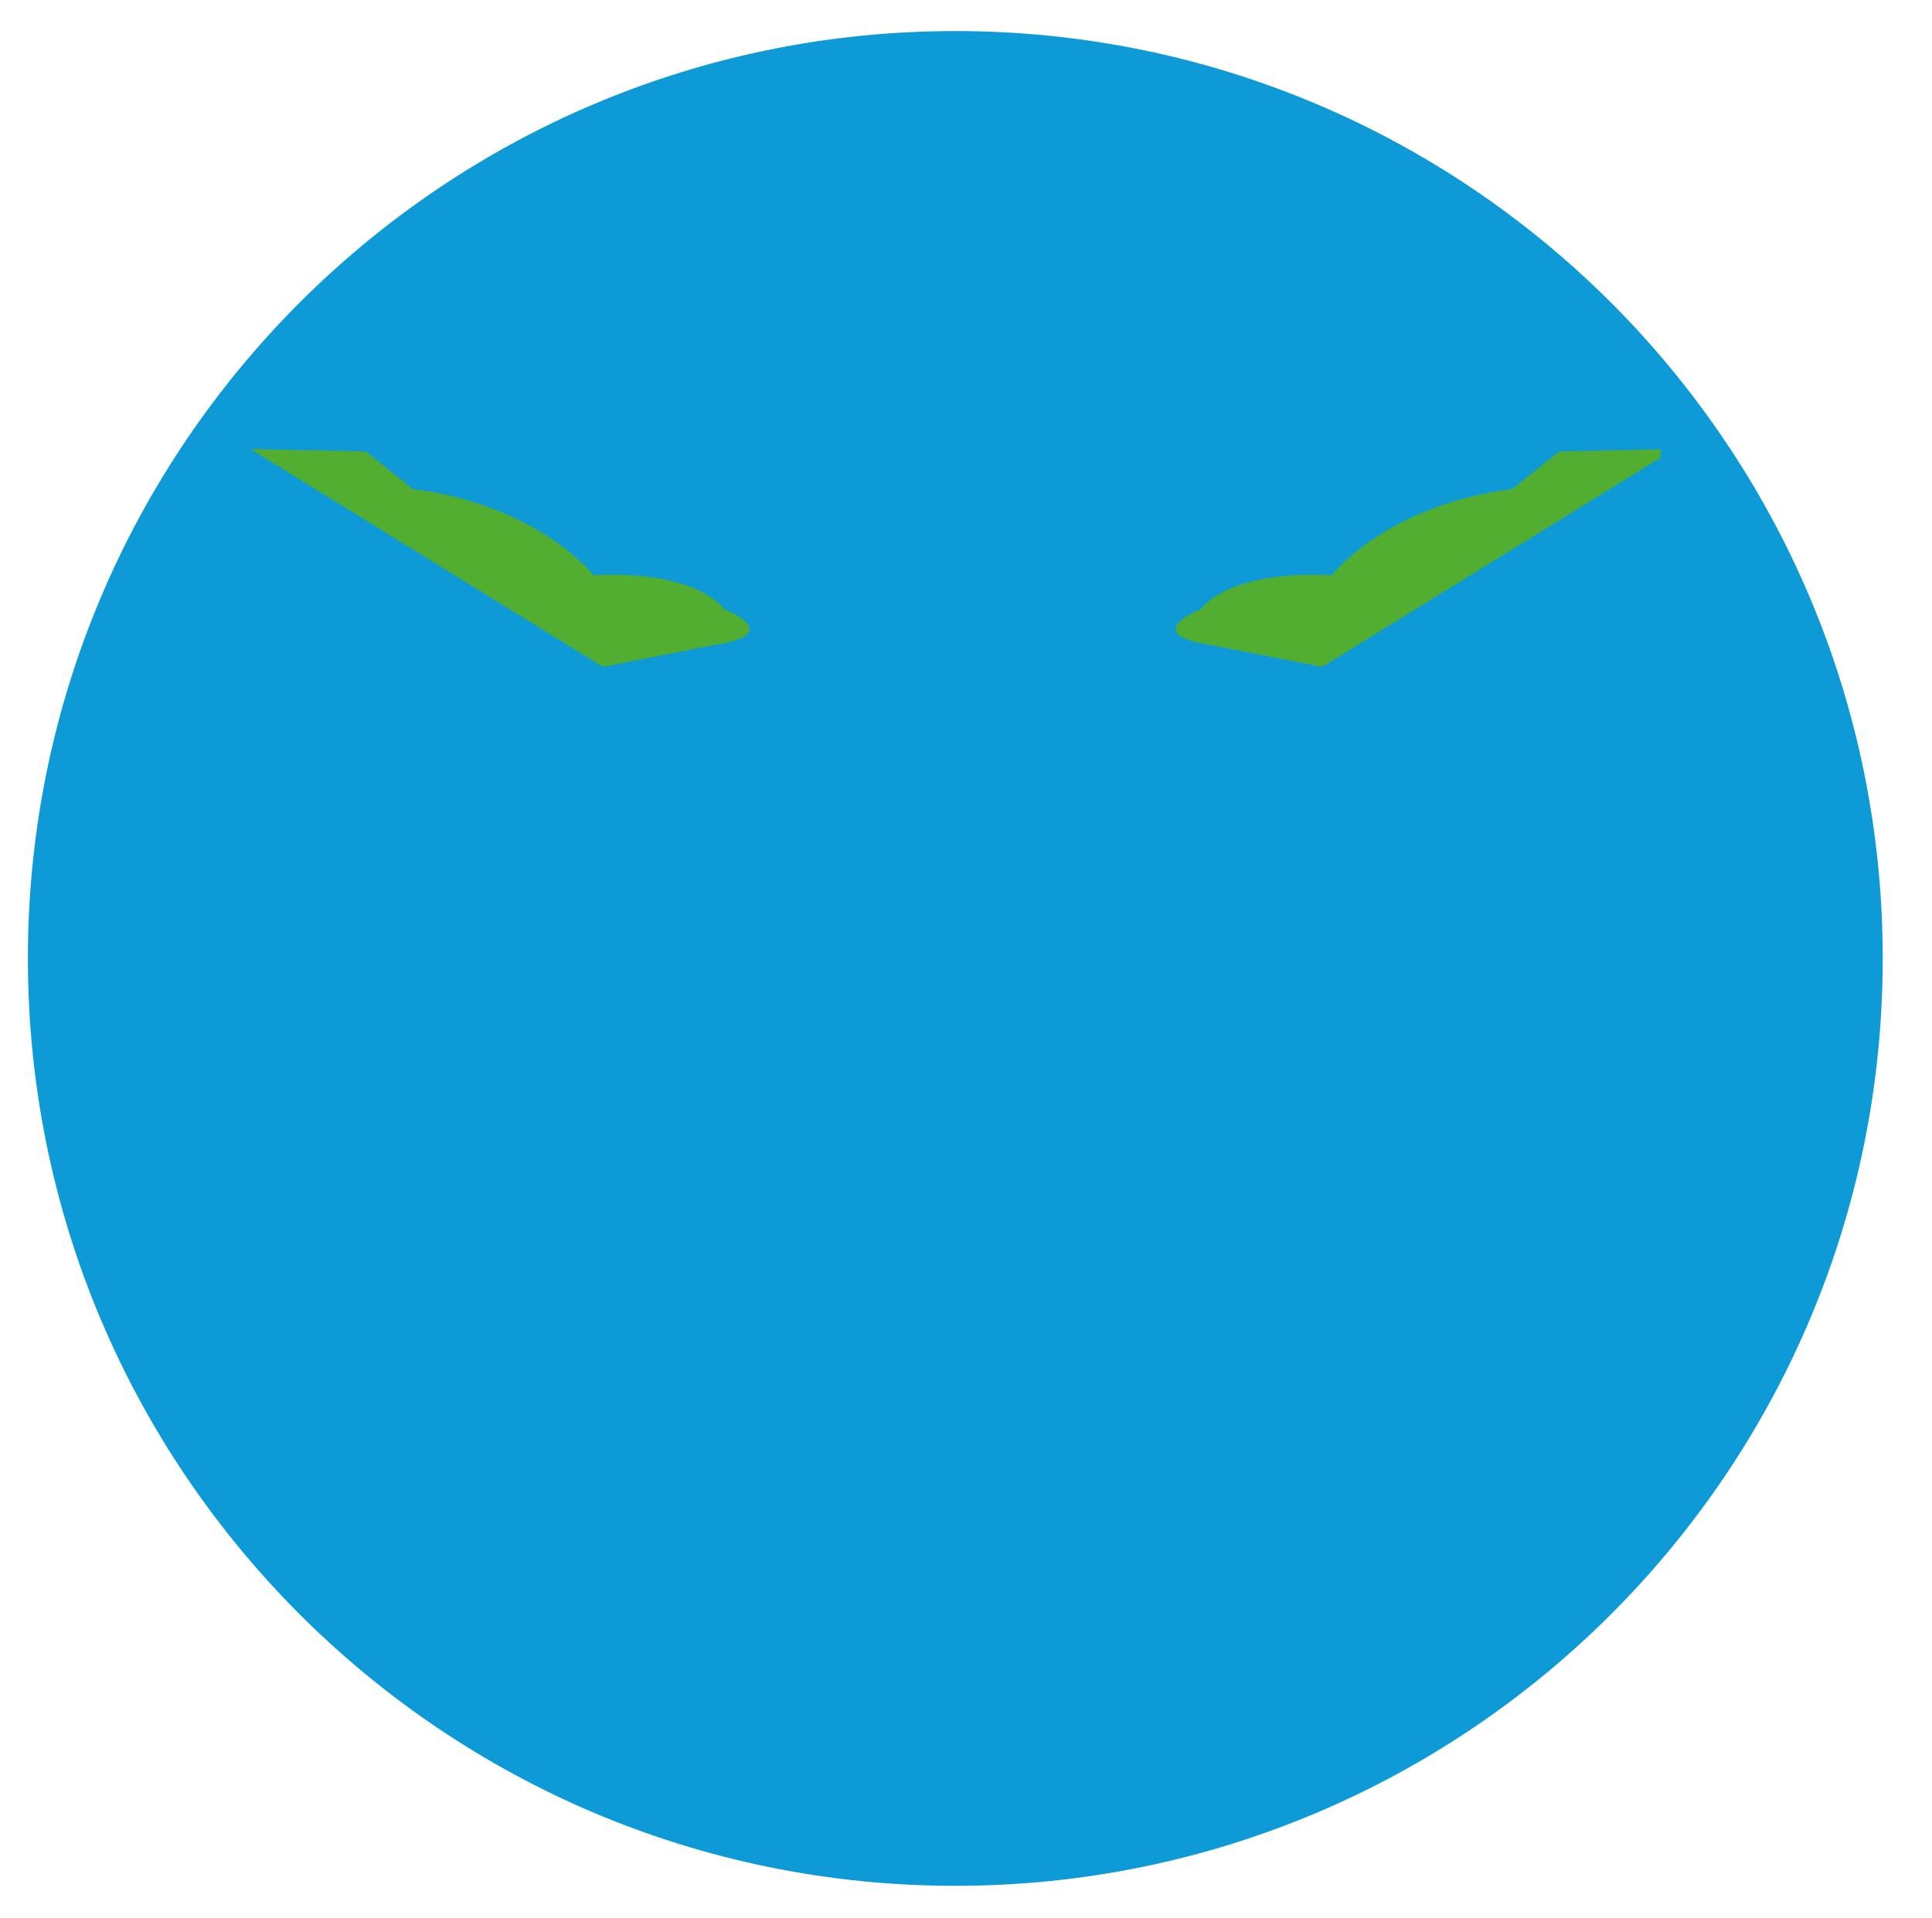
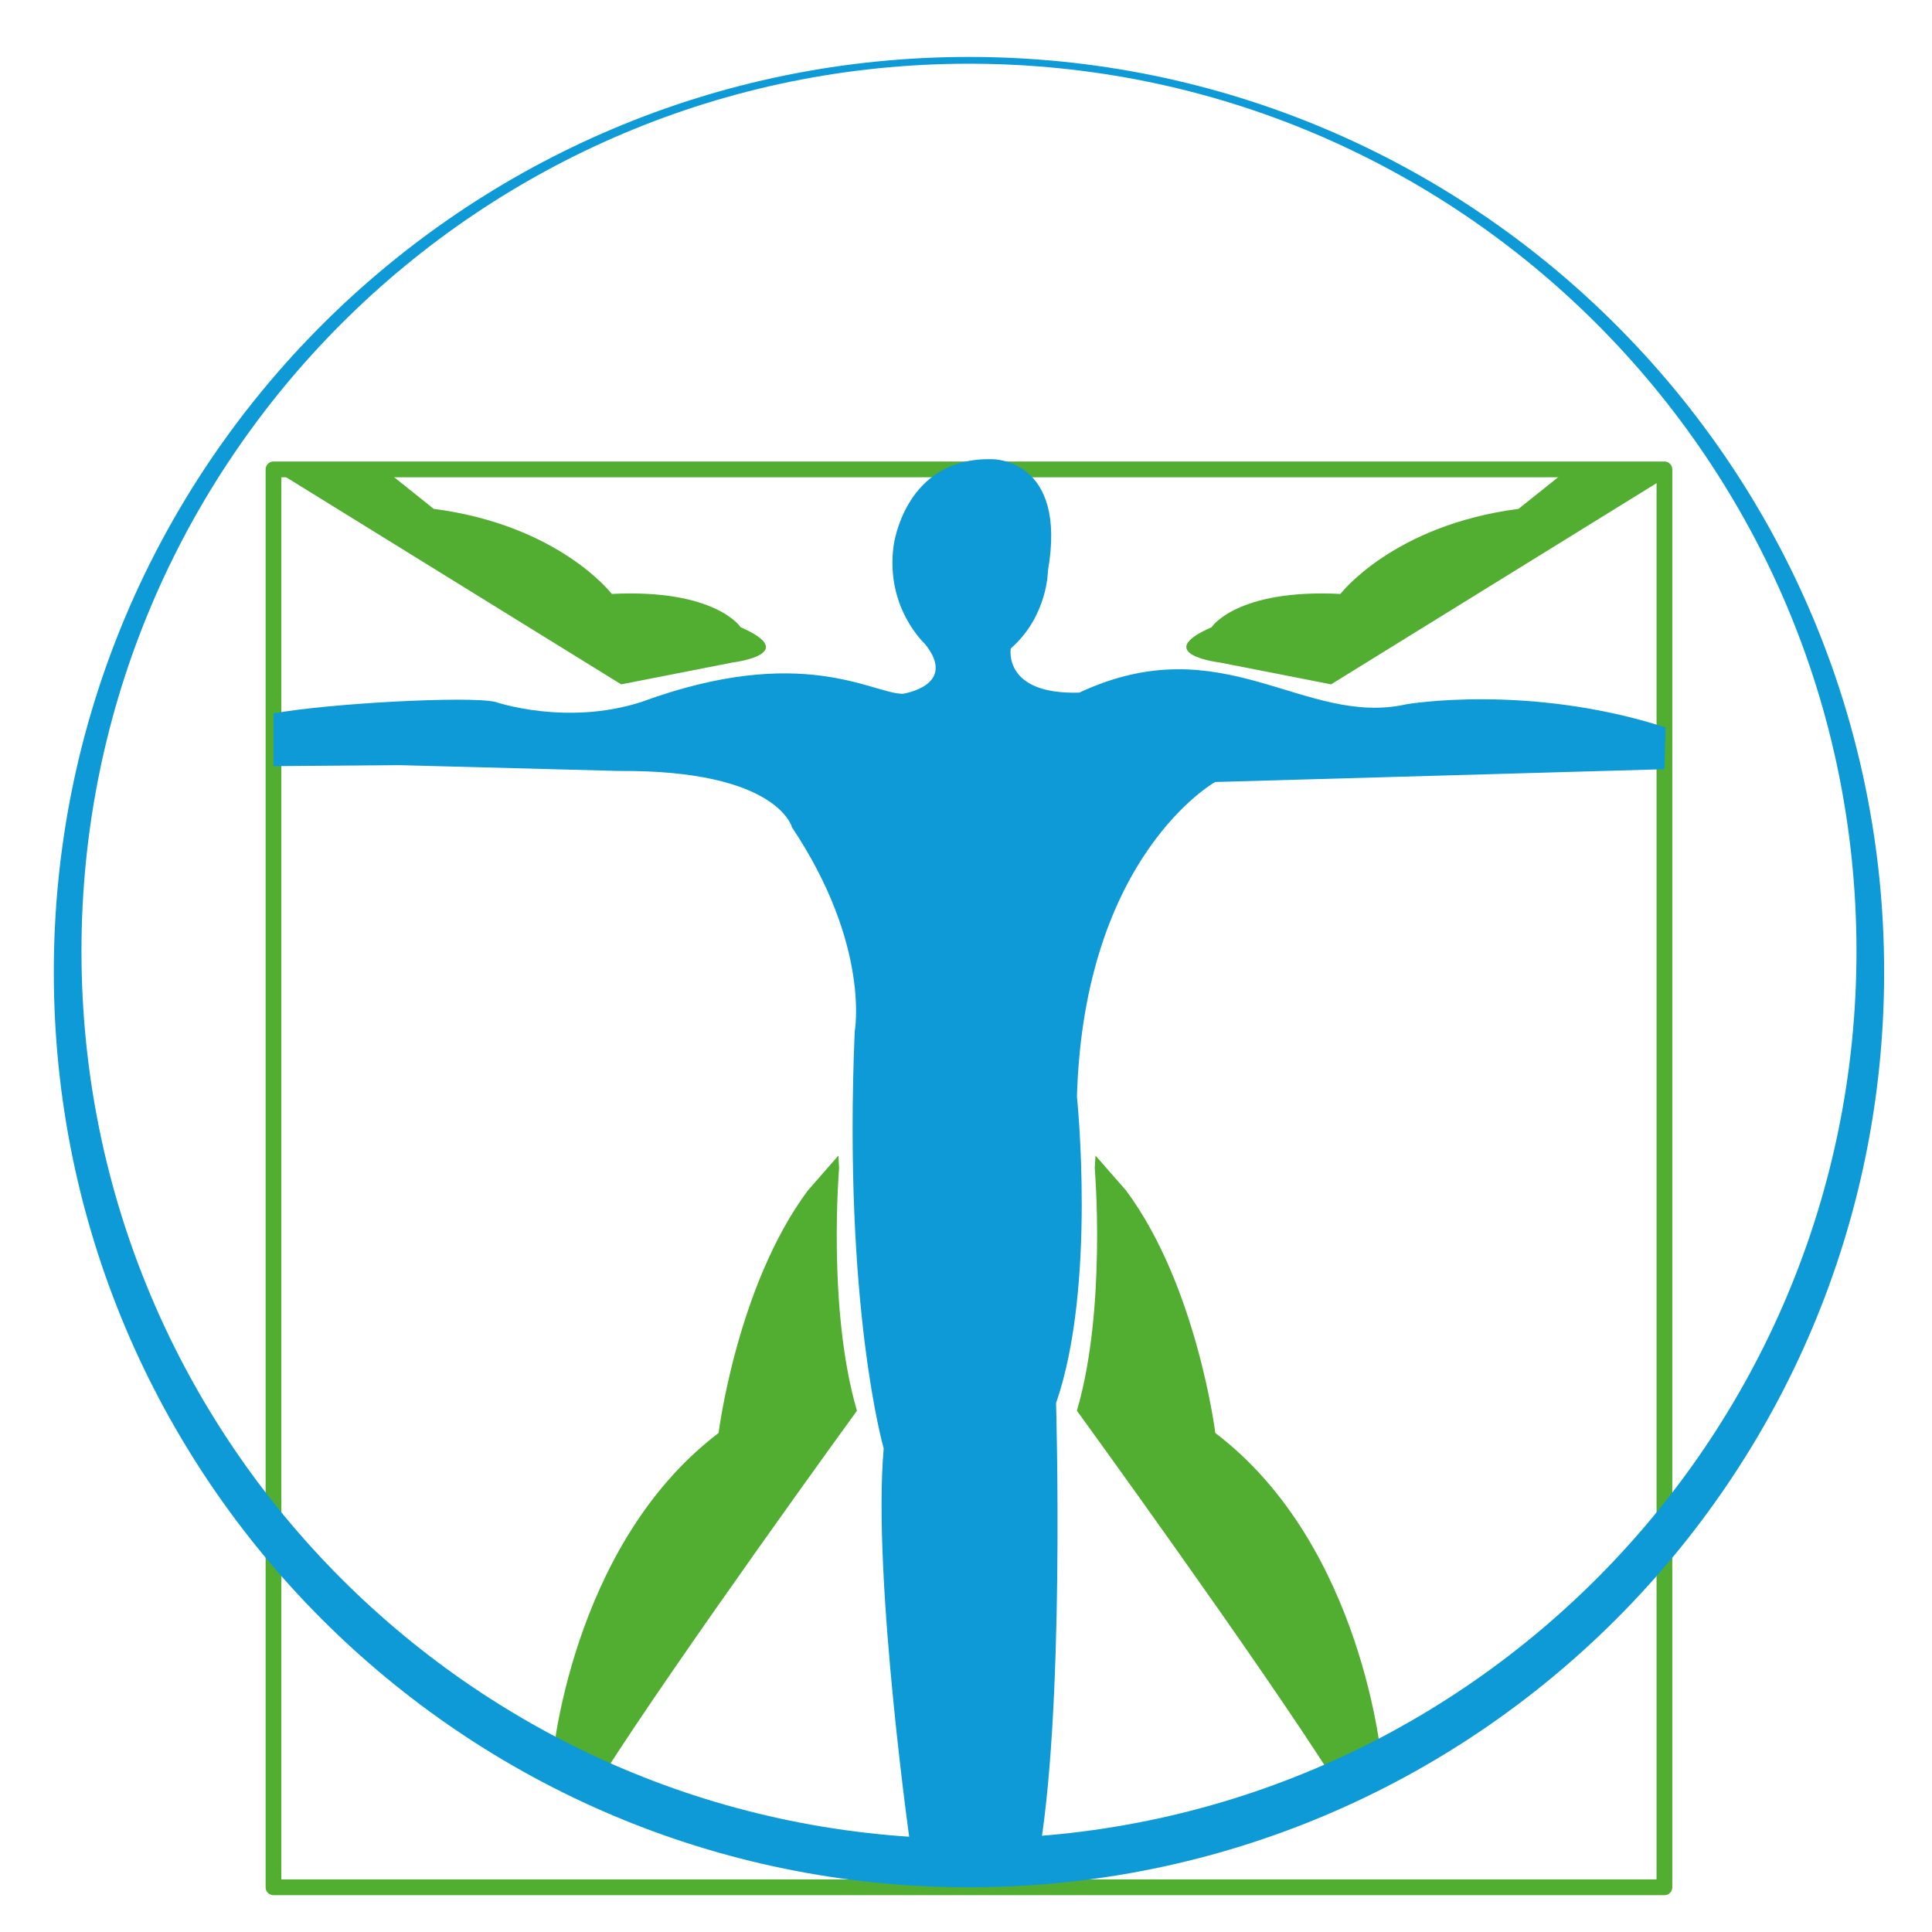
- <svg xmlns="http://www.w3.org/2000/svg" viewBox="235 284 145 144" fill="none">
-   <path fill="rgb(31.764%, 68.236%, 18.823%)" fill-rule="nonzero" d="M 316.297 370.883 C 316.297 370.883 317.203 381.637 314.938 389.336 C 314.938 389.336 328.75 408.355 334.41 417.297 L 338.148 416.164 C 338.148 416.164 336.789 399.637 325.469 391.031 C 325.469 391.031 324.066 379.824 318.676 372.578 L 316.352 369.922 Z M 316.297 370.883 " />
-   <path fill="rgb(31.764%, 68.236%, 18.823%)" fill-rule="nonzero" d="M 296.844 370.883 C 296.844 370.883 295.938 381.637 298.203 389.336 C 298.203 389.336 284.391 408.355 278.73 417.297 L 274.996 416.164 C 274.996 416.164 276.352 399.637 287.676 391.031 C 287.676 391.031 289.074 379.824 294.469 372.578 L 296.793 369.922 Z M 296.844 370.883 " />
-   <path fill="rgb(5.49%, 60.393%, 84.314%)" fill-rule="nonzero" d="M 306.727 286.332 C 345.184 286.332 376.359 317.508 376.359 355.965 C 376.359 394.422 345.184 425.598 306.727 425.598 C 268.27 425.598 237.094 394.422 237.094 355.965 C 237.094 317.508 268.27 286.332 306.727 286.332 Z M 306.727 286.848 C 344.02 286.848 374.254 317.082 374.254 354.375 C 374.254 391.668 344.02 421.902 306.727 421.902 C 269.434 421.902 239.199 391.668 239.199 354.375 C 239.199 317.082 269.434 286.848 306.727 286.848 " />
-   <path fill="rgb(5.49%, 60.393%, 84.314%)" fill-rule="nonzero" d="M 302.363 423.133 C 302.363 423.133 299.355 402.188 300.238 392.207 C 300.238 392.207 297.148 381.52 298.031 360.492 C 298.031 360.492 299.266 353.957 293.258 344.945 C 293.258 344.945 292.199 340.574 280.098 340.66 L 263.402 340.219 L 253.812 340.293 L 253.812 336.281 C 258.07 335.508 268.695 334.941 270.688 335.406 C 270.688 335.406 276.074 337.262 281.816 335.406 C 294.051 330.914 299.379 334.789 301.691 334.789 C 301.691 334.789 305.934 334.168 303.371 330.988 C 303.371 330.988 300.367 328.25 300.984 323.57 C 300.984 323.57 301.781 316.766 308.496 316.941 C 308.496 316.941 314.234 316.855 312.734 325.426 C 312.734 325.426 312.734 328.867 309.906 331.34 C 309.906 331.34 309.289 334.875 315.121 334.699 C 326.086 329.574 332.188 337.352 340.031 335.582 C 340.031 335.582 349.305 333.992 359.73 337.348 L 359.641 340.527 L 325.457 341.5 C 325.457 341.5 315.473 347.066 314.941 365.441 C 314.941 365.441 316.445 379.84 313.352 388.762 C 313.352 388.762 314.059 412.613 311.941 423.742 L 307.258 425.598 Z M 302.363 423.133 " />
-   <path fill="rgb(31.764%, 68.236%, 18.823%)" fill-rule="nonzero" d="M 280.262 334.07 L 288.723 332.41 C 288.723 332.41 294.02 331.777 289.355 329.723 C 289.355 329.723 287.457 326.797 279.551 327.191 C 279.551 327.191 275.543 321.957 266 320.719 L 262.469 317.895 L 253.812 317.719 Z M 280.262 334.07 " />
-   <path fill="rgb(31.764%, 68.236%, 18.823%)" fill-rule="nonzero" d="M 334.277 334.07 L 325.816 332.41 C 325.816 332.41 320.52 331.777 325.184 329.723 C 325.184 329.723 327.082 326.797 334.988 327.191 C 334.988 327.191 339 321.957 348.539 320.719 L 352.074 317.895 L 359.688 317.738 L 359.688 318.363 Z M 334.277 334.07 " />
+ <svg xmlns="http://www.w3.org/2000/svg" viewBox="233 282 147 147" width="100%" height="100%">
+   <path fill-rule="evenodd" fill="rgb(31.764%, 68.236%, 18.823%)" fill-opacity="1" d="M 316.297 370.883 C 316.297 370.883 317.203 381.637 314.938 389.336 C 314.938 389.336 328.75 408.355 334.41 417.297 L 338.148 416.164 C 338.148 416.164 336.789 399.637 325.469 391.031 C 325.469 391.031 324.066 379.824 318.676 372.578 L 316.352 369.922 Z M 316.297 370.883 " />
+   <path fill-rule="evenodd" fill="rgb(31.764%, 68.236%, 18.823%)" fill-opacity="1" d="M 296.844 370.883 C 296.844 370.883 295.938 381.637 298.203 389.336 C 298.203 389.336 284.391 408.355 278.73 417.297 L 274.996 416.164 C 274.996 416.164 276.352 399.637 287.676 391.031 C 287.676 391.031 289.074 379.824 294.469 372.578 L 296.793 369.922 Z M 296.844 370.883 " />
+   <path fill="none" stroke-width="0.776" stroke-linecap="round" stroke-linejoin="round" stroke="rgb(31.764%, 68.236%, 18.823%)" stroke-opacity="1" stroke-miterlimit="22.926" d="M 164.487 338.075 L 233.074 338.075 L 233.074 268.419 L 164.487 268.419 Z M 164.487 338.075 " transform="matrix(1.543032, 0, 0, -1.548795, 0.000000000000012657, 841.3231)" />
+   <path fill-rule="evenodd" fill="rgb(5.49%, 60.393%, 84.314%)" fill-opacity="1" d="M 306.727 286.332 C 345.184 286.332 376.359 317.508 376.359 355.965 C 376.359 394.422 345.184 425.598 306.727 425.598 C 268.27 425.598 237.094 394.422 237.094 355.965 C 237.094 317.508 268.27 286.332 306.727 286.332 Z M 306.727 286.848 C 344.02 286.848 374.254 317.082 374.254 354.375 C 374.254 391.668 344.02 421.902 306.727 421.902 C 269.434 421.902 239.199 391.668 239.199 354.375 C 239.199 317.082 269.434 286.848 306.727 286.848 " />
+   <path fill-rule="evenodd" fill="rgb(5.49%, 60.393%, 84.314%)" fill-opacity="1" d="M 302.363 423.133 C 302.363 423.133 299.355 402.188 300.238 392.207 C 300.238 392.207 297.148 381.52 298.031 360.492 C 298.031 360.492 299.266 353.957 293.258 344.945 C 293.258 344.945 292.199 340.574 280.098 340.66 L 263.402 340.219 L 253.812 340.293 L 253.812 336.281 C 258.07 335.508 268.695 334.941 270.688 335.406 C 270.688 335.406 276.074 337.262 281.816 335.406 C 294.051 330.914 299.379 334.789 301.691 334.789 C 301.691 334.789 305.934 334.168 303.371 330.988 C 303.371 330.988 300.367 328.25 300.984 323.57 C 300.984 323.57 301.781 316.766 308.496 316.941 C 308.496 316.941 314.234 316.855 312.734 325.426 C 312.734 325.426 312.734 328.867 309.906 331.34 C 309.906 331.34 309.289 334.875 315.121 334.699 C 326.086 329.574 332.188 337.352 340.031 335.582 C 340.031 335.582 349.305 333.992 359.73 337.348 L 359.641 340.527 L 325.457 341.5 C 325.457 341.5 315.473 347.066 314.941 365.441 C 314.941 365.441 316.445 379.84 313.352 388.762 C 313.352 388.762 314.059 412.613 311.941 423.742 L 307.258 425.598 Z M 302.363 423.133 " />
+   <path fill-rule="evenodd" fill="rgb(31.764%, 68.236%, 18.823%)" fill-opacity="1" d="M 280.262 334.07 L 288.723 332.41 C 288.723 332.41 294.02 331.777 289.355 329.723 C 289.355 329.723 287.457 326.797 279.551 327.191 C 279.551 327.191 275.543 321.957 266 320.719 L 262.469 317.895 L 253.812 317.719 Z M 280.262 334.07 " />
+   <path fill-rule="evenodd" fill="rgb(31.764%, 68.236%, 18.823%)" fill-opacity="1" d="M 334.277 334.07 L 325.816 332.41 C 325.816 332.41 320.52 331.777 325.184 329.723 C 325.184 329.723 327.082 326.797 334.988 327.191 C 334.988 327.191 339 321.957 348.539 320.719 L 352.074 317.895 L 359.688 317.738 L 359.688 318.363 Z M 334.277 334.07 " />
</svg>
